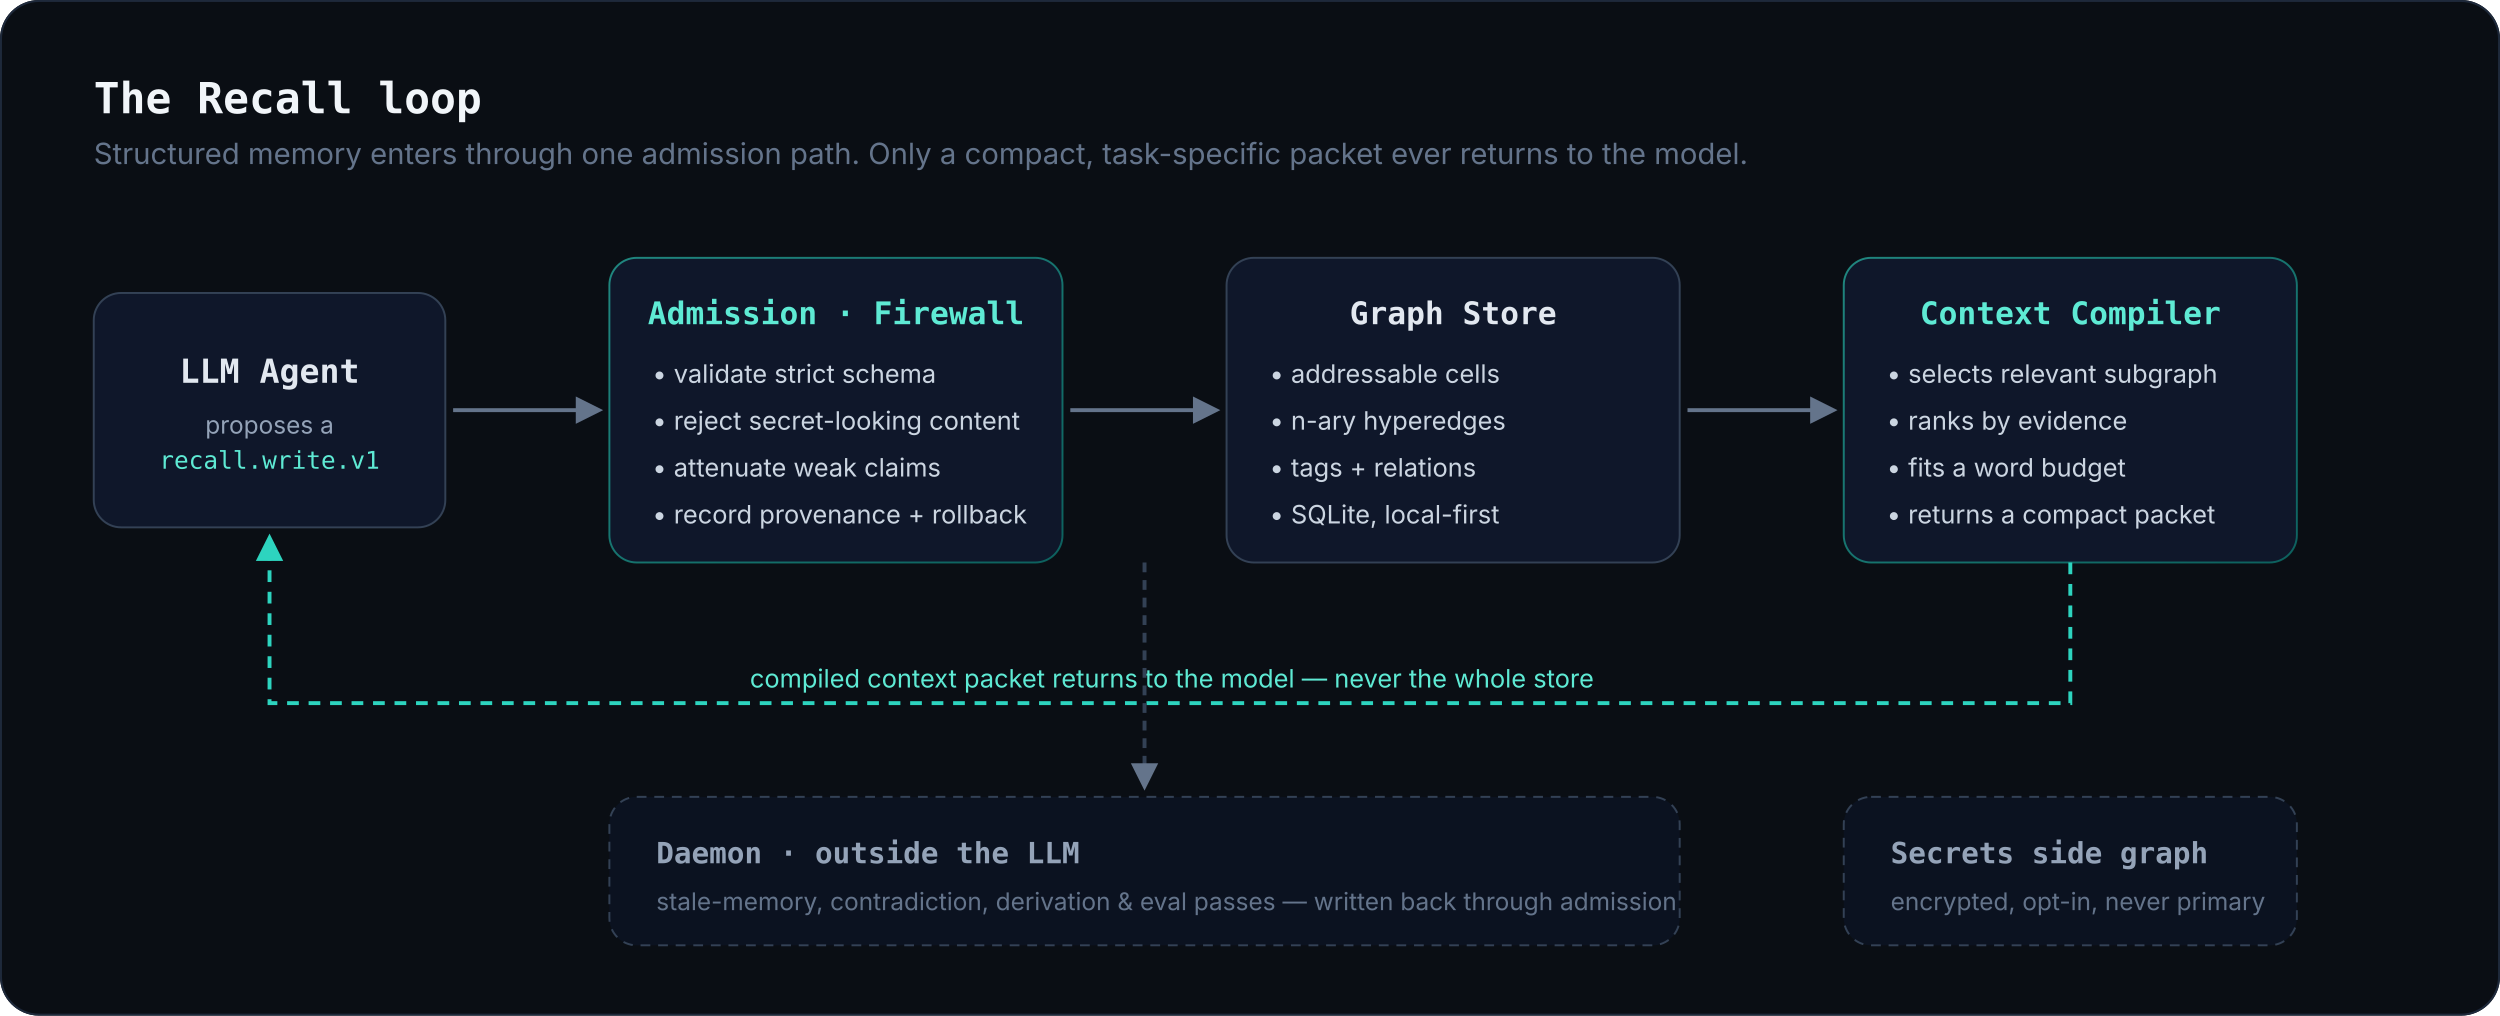
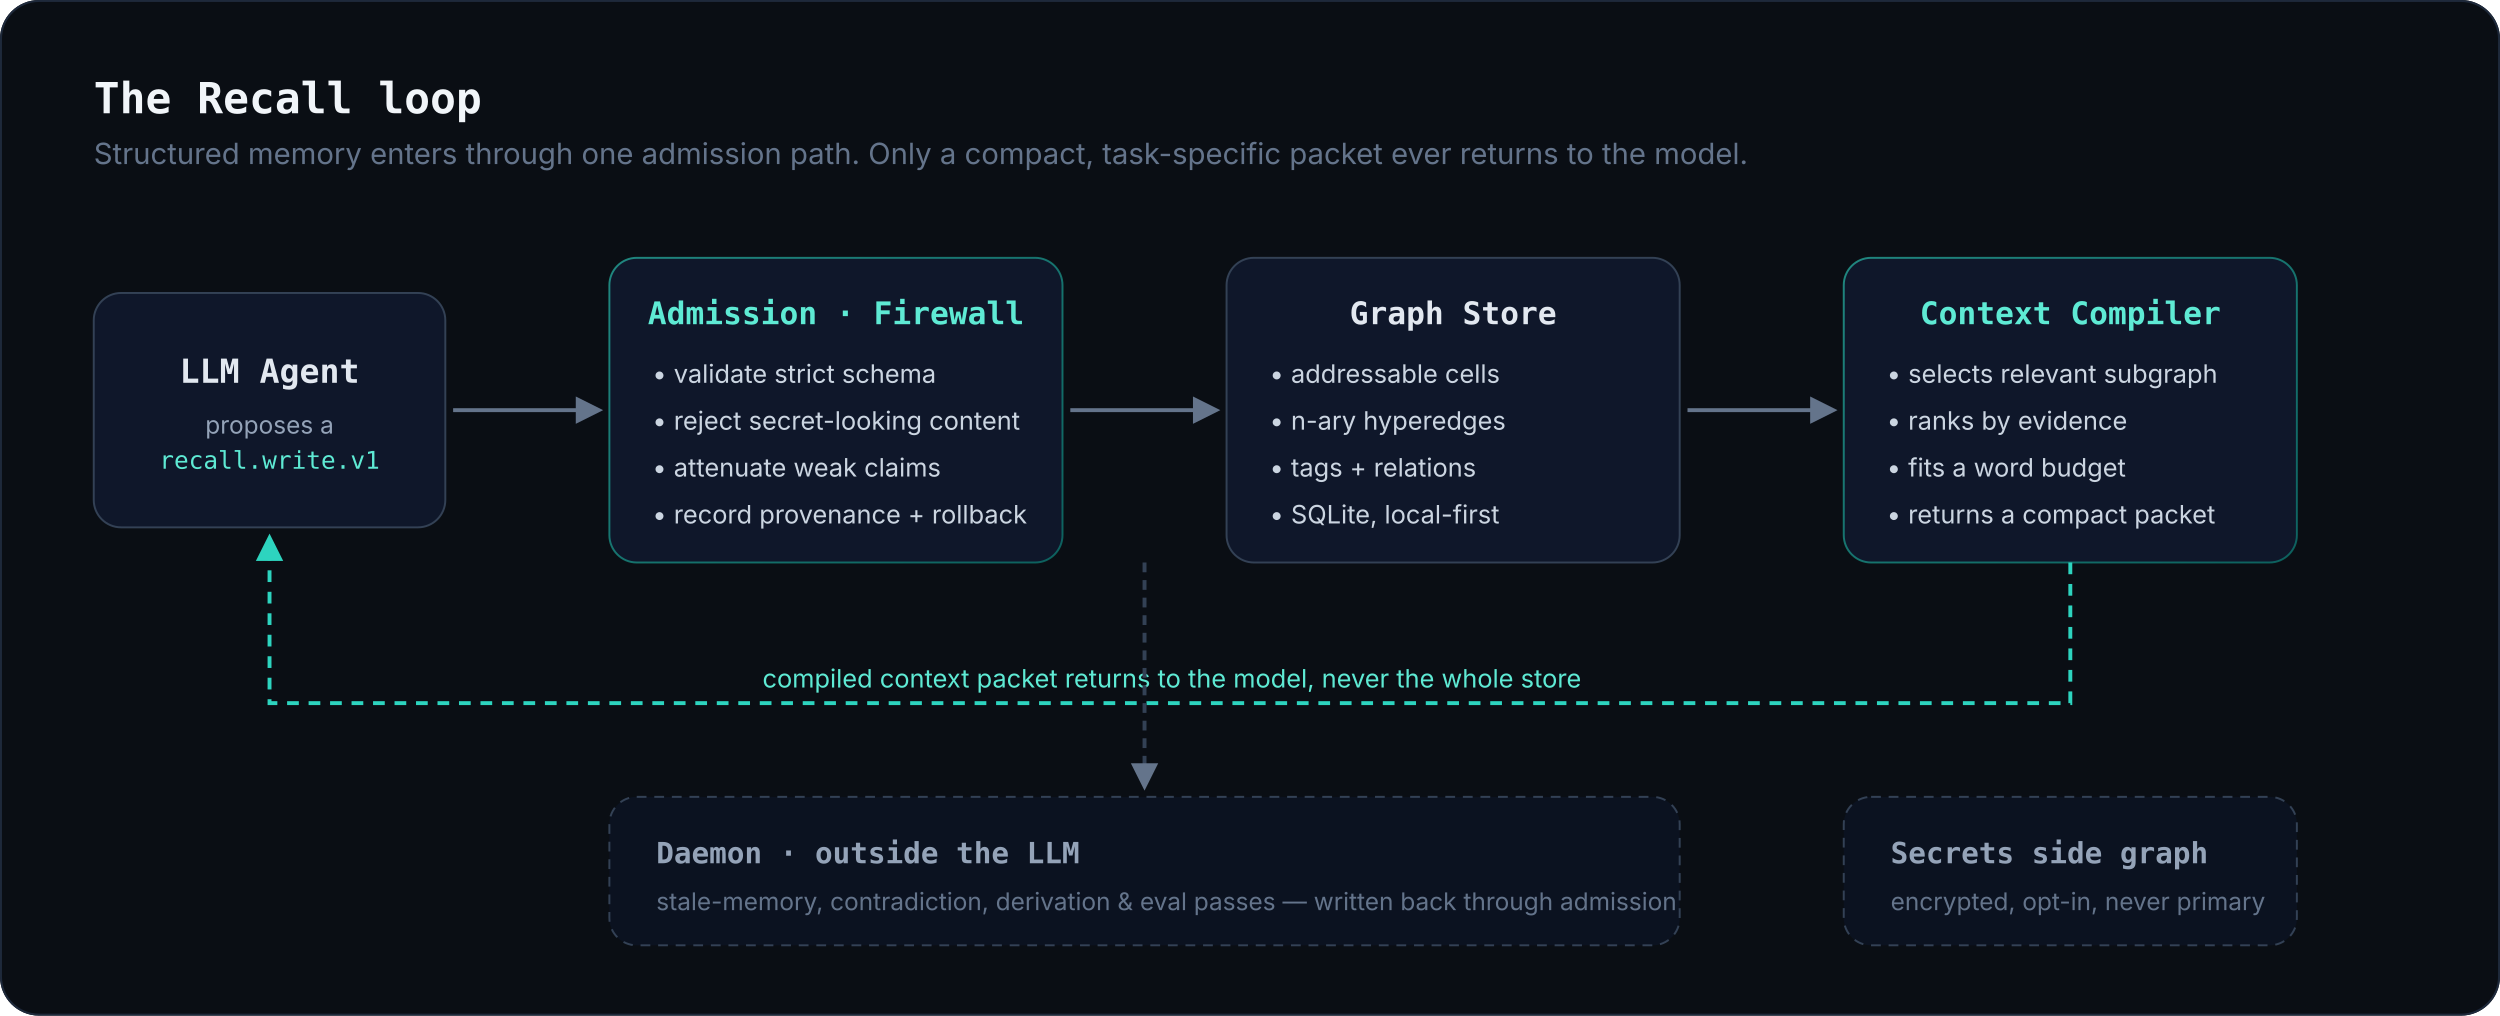
<svg xmlns="http://www.w3.org/2000/svg" width="1280" height="520" viewBox="0 0 1280 520" fill="none" role="img" aria-label="Recall architecture: the write, admit, store, compile loop">
  <defs>
    <linearGradient id="ar-accent" x1="0" y1="0" x2="1" y2="1">
      <stop offset="0" stop-color="#2dd4bf" />
      <stop offset="1" stop-color="#0d9488" />
    </linearGradient>
    <marker id="ar-arrow" viewBox="0 0 10 10" refX="8" refY="5" markerWidth="7" markerHeight="7" orient="auto-start-reverse">
      <path d="M0 0 L10 5 L0 10 z" fill="#64748b" />
    </marker>
    <marker id="ar-arrow-accent" viewBox="0 0 10 10" refX="8" refY="5" markerWidth="7" markerHeight="7" orient="auto-start-reverse">
      <path d="M0 0 L10 5 L0 10 z" fill="#2dd4bf" />
    </marker>
  </defs>
  <rect width="1280" height="520" rx="20" fill="#0a0e14" />
  <rect x="0.5" y="0.5" width="1279" height="519" rx="19.5" fill="none" stroke="#1e293b" />
  <text x="48" y="58" font-family="ui-monospace, 'SF Mono', Menlo, monospace" font-size="22" font-weight="700" fill="#f1f5f9">The Recall loop</text>
  <text x="48" y="84" font-family="-apple-system, system-ui, sans-serif" font-size="15" fill="#64748b">Structured memory enters through one admission path. Only a compact, task-specific packet ever returns to the model.</text>
  <g transform="translate(48, 150)">
    <rect width="180" height="120" rx="14" fill="#0f172a" stroke="#334155" />
    <text x="90" y="46" text-anchor="middle" font-family="ui-monospace, Menlo, monospace" font-size="17" font-weight="700" fill="#e2e8f0">LLM Agent</text>
    <text x="90" y="72" text-anchor="middle" font-family="-apple-system, system-ui, sans-serif" font-size="12.5" fill="#94a3b8">proposes a</text>
    <text x="90" y="90" text-anchor="middle" font-family="ui-monospace, Menlo, monospace" font-size="12.5" fill="#5eead4">recall.write.v1</text>
  </g>
  <g transform="translate(312, 132)">
    <rect width="232" height="156" rx="14" fill="#0f172a" stroke="url(#ar-accent)" stroke-opacity="0.6" />
    <text x="116" y="34" text-anchor="middle" font-family="ui-monospace, Menlo, monospace" font-size="16" font-weight="700" fill="#5eead4">Admission · Firewall</text>
    <g font-family="-apple-system, system-ui, sans-serif" font-size="13" fill="#cbd5e1">
      <text x="22" y="64">• validate strict schema</text>
      <text x="22" y="88">• reject secret-looking content</text>
      <text x="22" y="112">• attenuate weak claims</text>
      <text x="22" y="136">• record provenance + rollback</text>
    </g>
  </g>
  <g transform="translate(628, 132)">
    <rect width="232" height="156" rx="14" fill="#0f172a" stroke="#334155" />
    <text x="116" y="34" text-anchor="middle" font-family="ui-monospace, Menlo, monospace" font-size="16" font-weight="700" fill="#e2e8f0">Graph Store</text>
    <g font-family="-apple-system, system-ui, sans-serif" font-size="13" fill="#cbd5e1">
      <text x="22" y="64">• addressable cells</text>
      <text x="22" y="88">• n-ary hyperedges</text>
      <text x="22" y="112">• tags + relations</text>
      <text x="22" y="136">• SQLite, local-first</text>
    </g>
  </g>
  <g transform="translate(944, 132)">
    <rect width="232" height="156" rx="14" fill="#0f172a" stroke="url(#ar-accent)" stroke-opacity="0.6" />
    <text x="116" y="34" text-anchor="middle" font-family="ui-monospace, Menlo, monospace" font-size="16" font-weight="700" fill="#5eead4">Context Compiler</text>
    <g font-family="-apple-system, system-ui, sans-serif" font-size="13" fill="#cbd5e1">
      <text x="22" y="64">• selects relevant subgraph</text>
      <text x="22" y="88">• ranks by evidence</text>
      <text x="22" y="112">• fits a word budget</text>
      <text x="22" y="136">• returns a compact packet</text>
    </g>
  </g>
  <g stroke="#64748b" stroke-width="2" fill="none">
    <line x1="232" y1="210" x2="306" y2="210" marker-end="url(#ar-arrow)" />
    <line x1="548" y1="210" x2="622" y2="210" marker-end="url(#ar-arrow)" />
    <line x1="864" y1="210" x2="938" y2="210" marker-end="url(#ar-arrow)" />
  </g>
  <path d="M1060 288 V360 H138 V276" fill="none" stroke="#2dd4bf" stroke-width="2" stroke-dasharray="6 5" marker-end="url(#ar-arrow-accent)" />
-   <text x="600" y="352" text-anchor="middle" font-family="-apple-system, system-ui, sans-serif" font-size="13" fill="#5eead4">compiled context packet returns to the model — never the whole store</text>
+   <text x="600" y="352" text-anchor="middle" font-family="-apple-system, system-ui, sans-serif" font-size="13" fill="#5eead4">compiled context packet returns to the model, never the whole store</text>
  <g transform="translate(312, 408)">
    <rect width="548" height="76" rx="14" fill="#0b1220" stroke="#334155" stroke-dasharray="5 4" />
    <text x="24" y="34" font-family="ui-monospace, Menlo, monospace" font-size="15" font-weight="700" fill="#94a3b8">Daemon · outside the LLM</text>
    <text x="24" y="58" font-family="-apple-system, system-ui, sans-serif" font-size="12.5" fill="#64748b">stale-memory, contradiction, derivation &amp; eval passes — written back through admission</text>
  </g>
  <g transform="translate(944, 408)">
    <rect width="232" height="76" rx="14" fill="#0b1220" stroke="#334155" stroke-dasharray="5 4" />
    <text x="24" y="34" font-family="ui-monospace, Menlo, monospace" font-size="15" font-weight="700" fill="#94a3b8">Secrets side graph</text>
    <text x="24" y="58" font-family="-apple-system, system-ui, sans-serif" font-size="12.5" fill="#64748b">encrypted, opt-in, never primary</text>
  </g>
  <line x1="586" y1="288" x2="586" y2="402" stroke="#334155" stroke-width="2" stroke-dasharray="5 4" fill="none" marker-end="url(#ar-arrow)" />
</svg>
